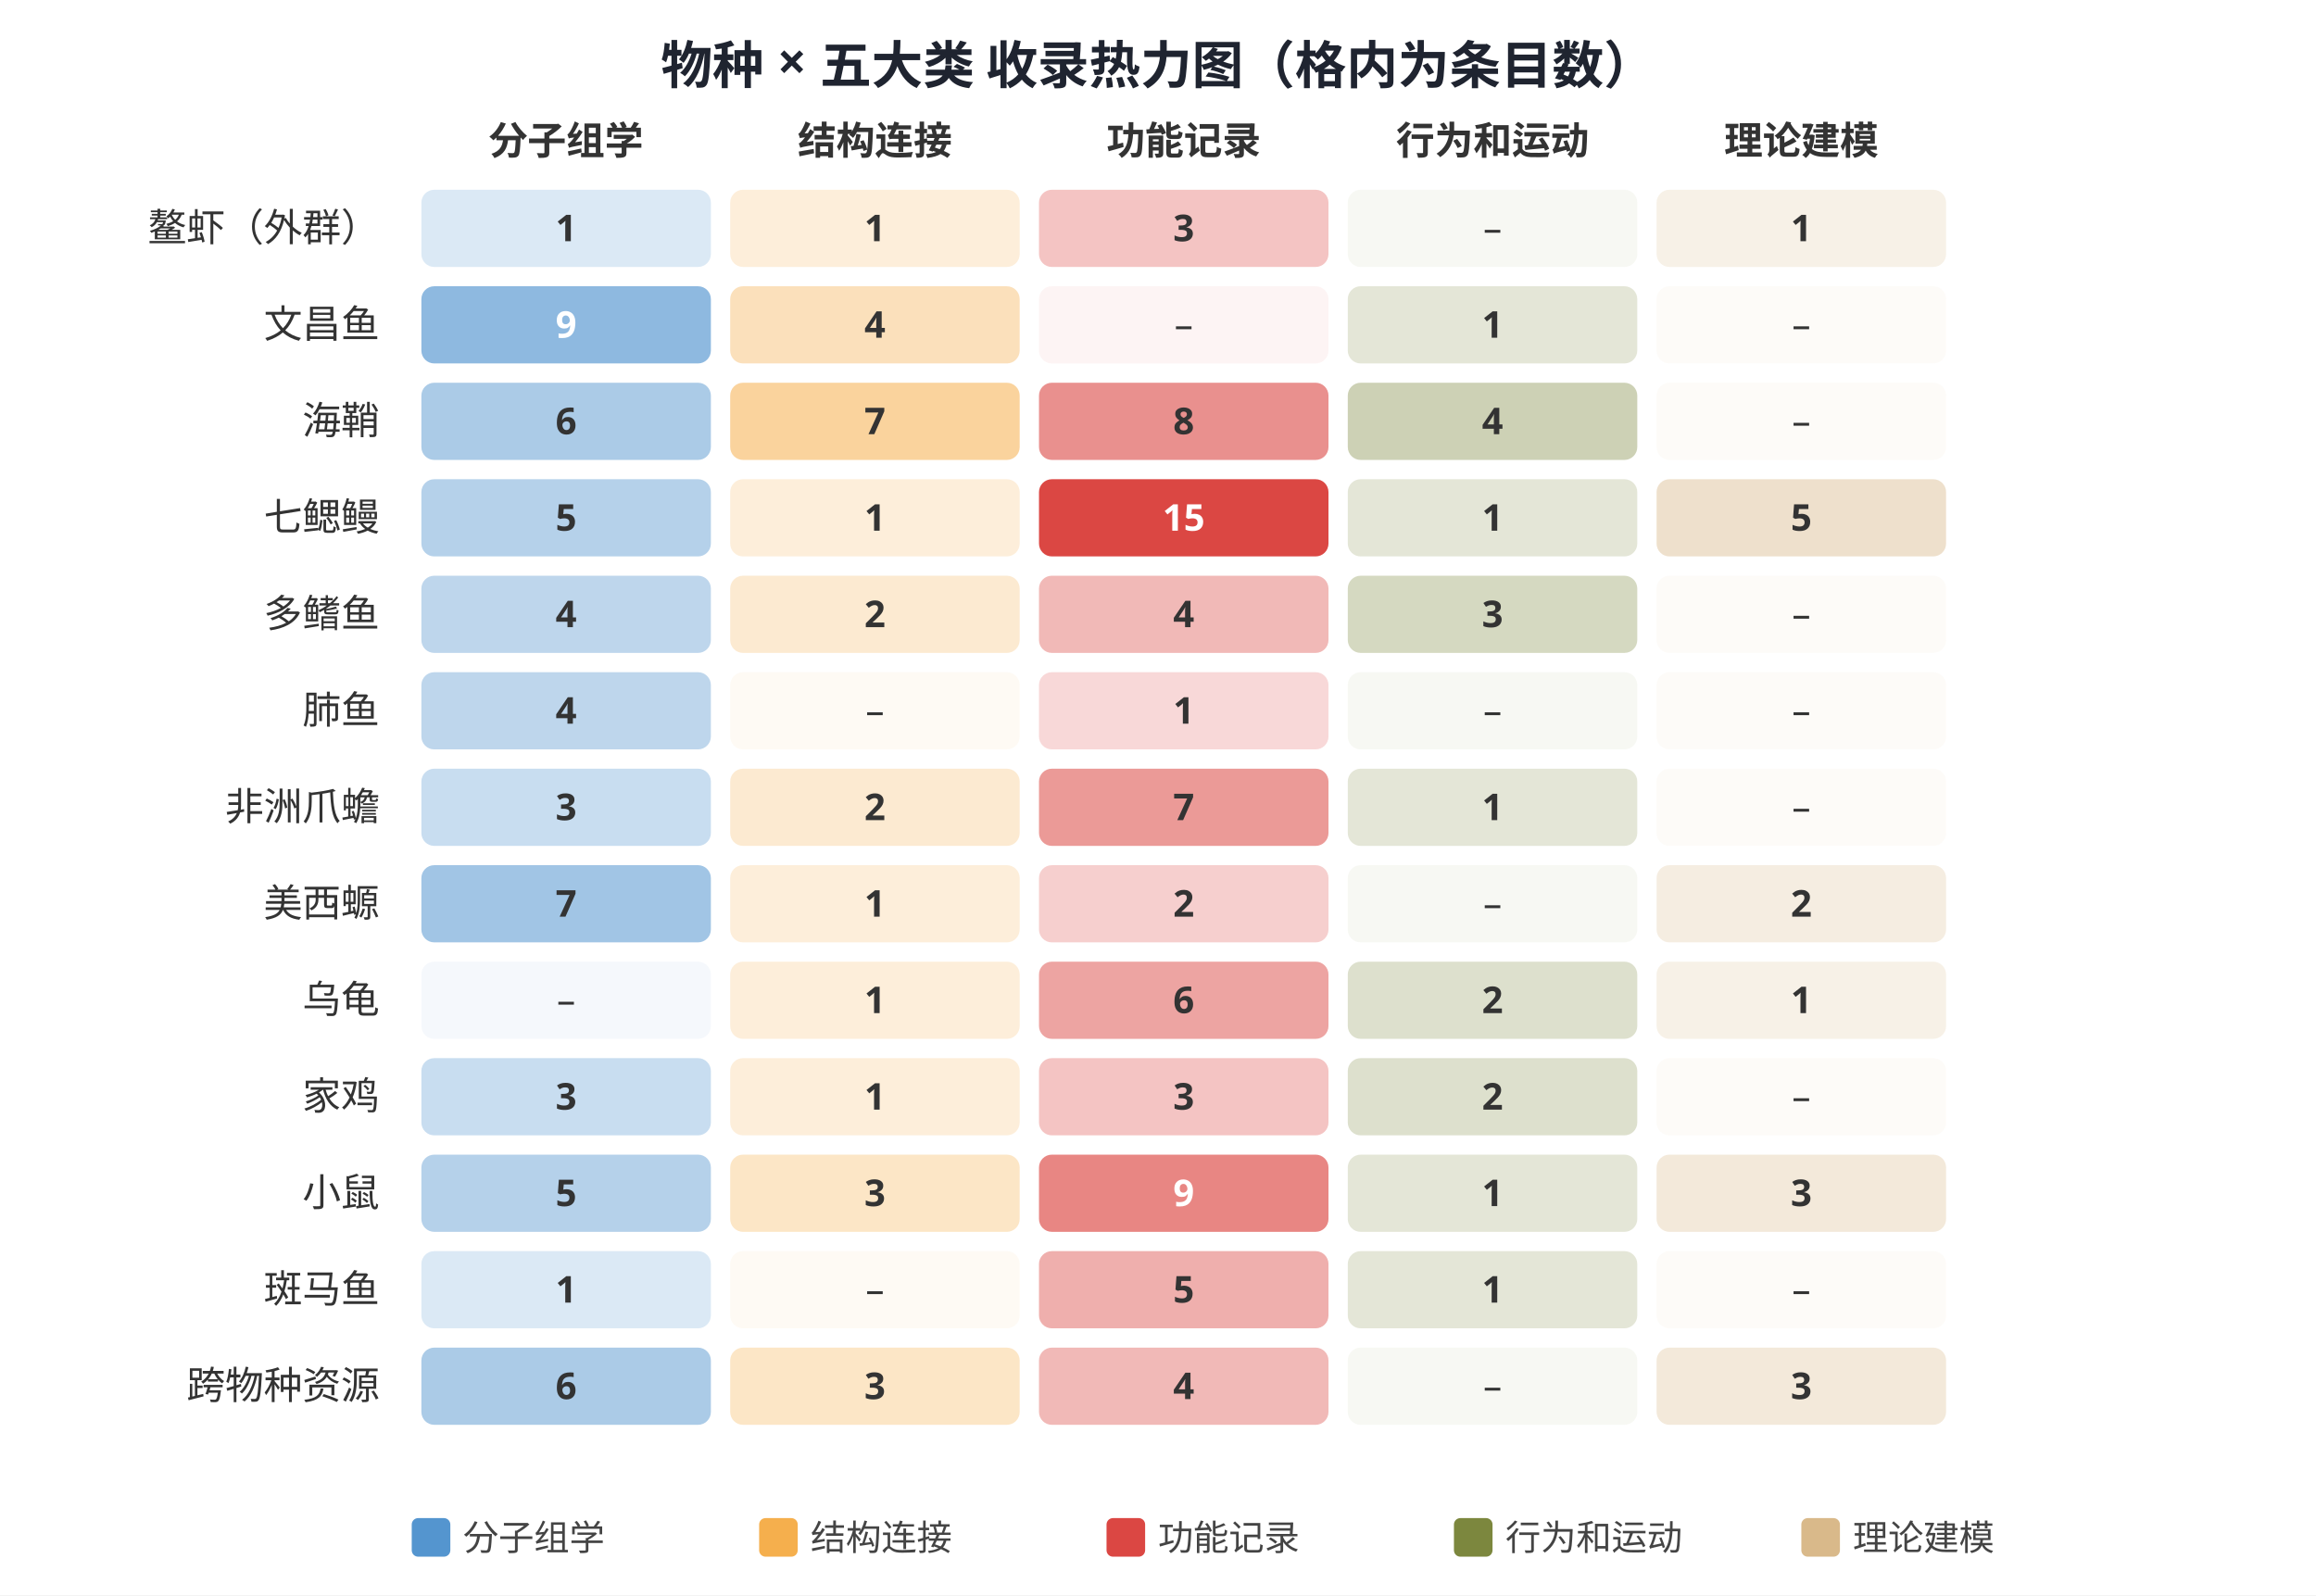
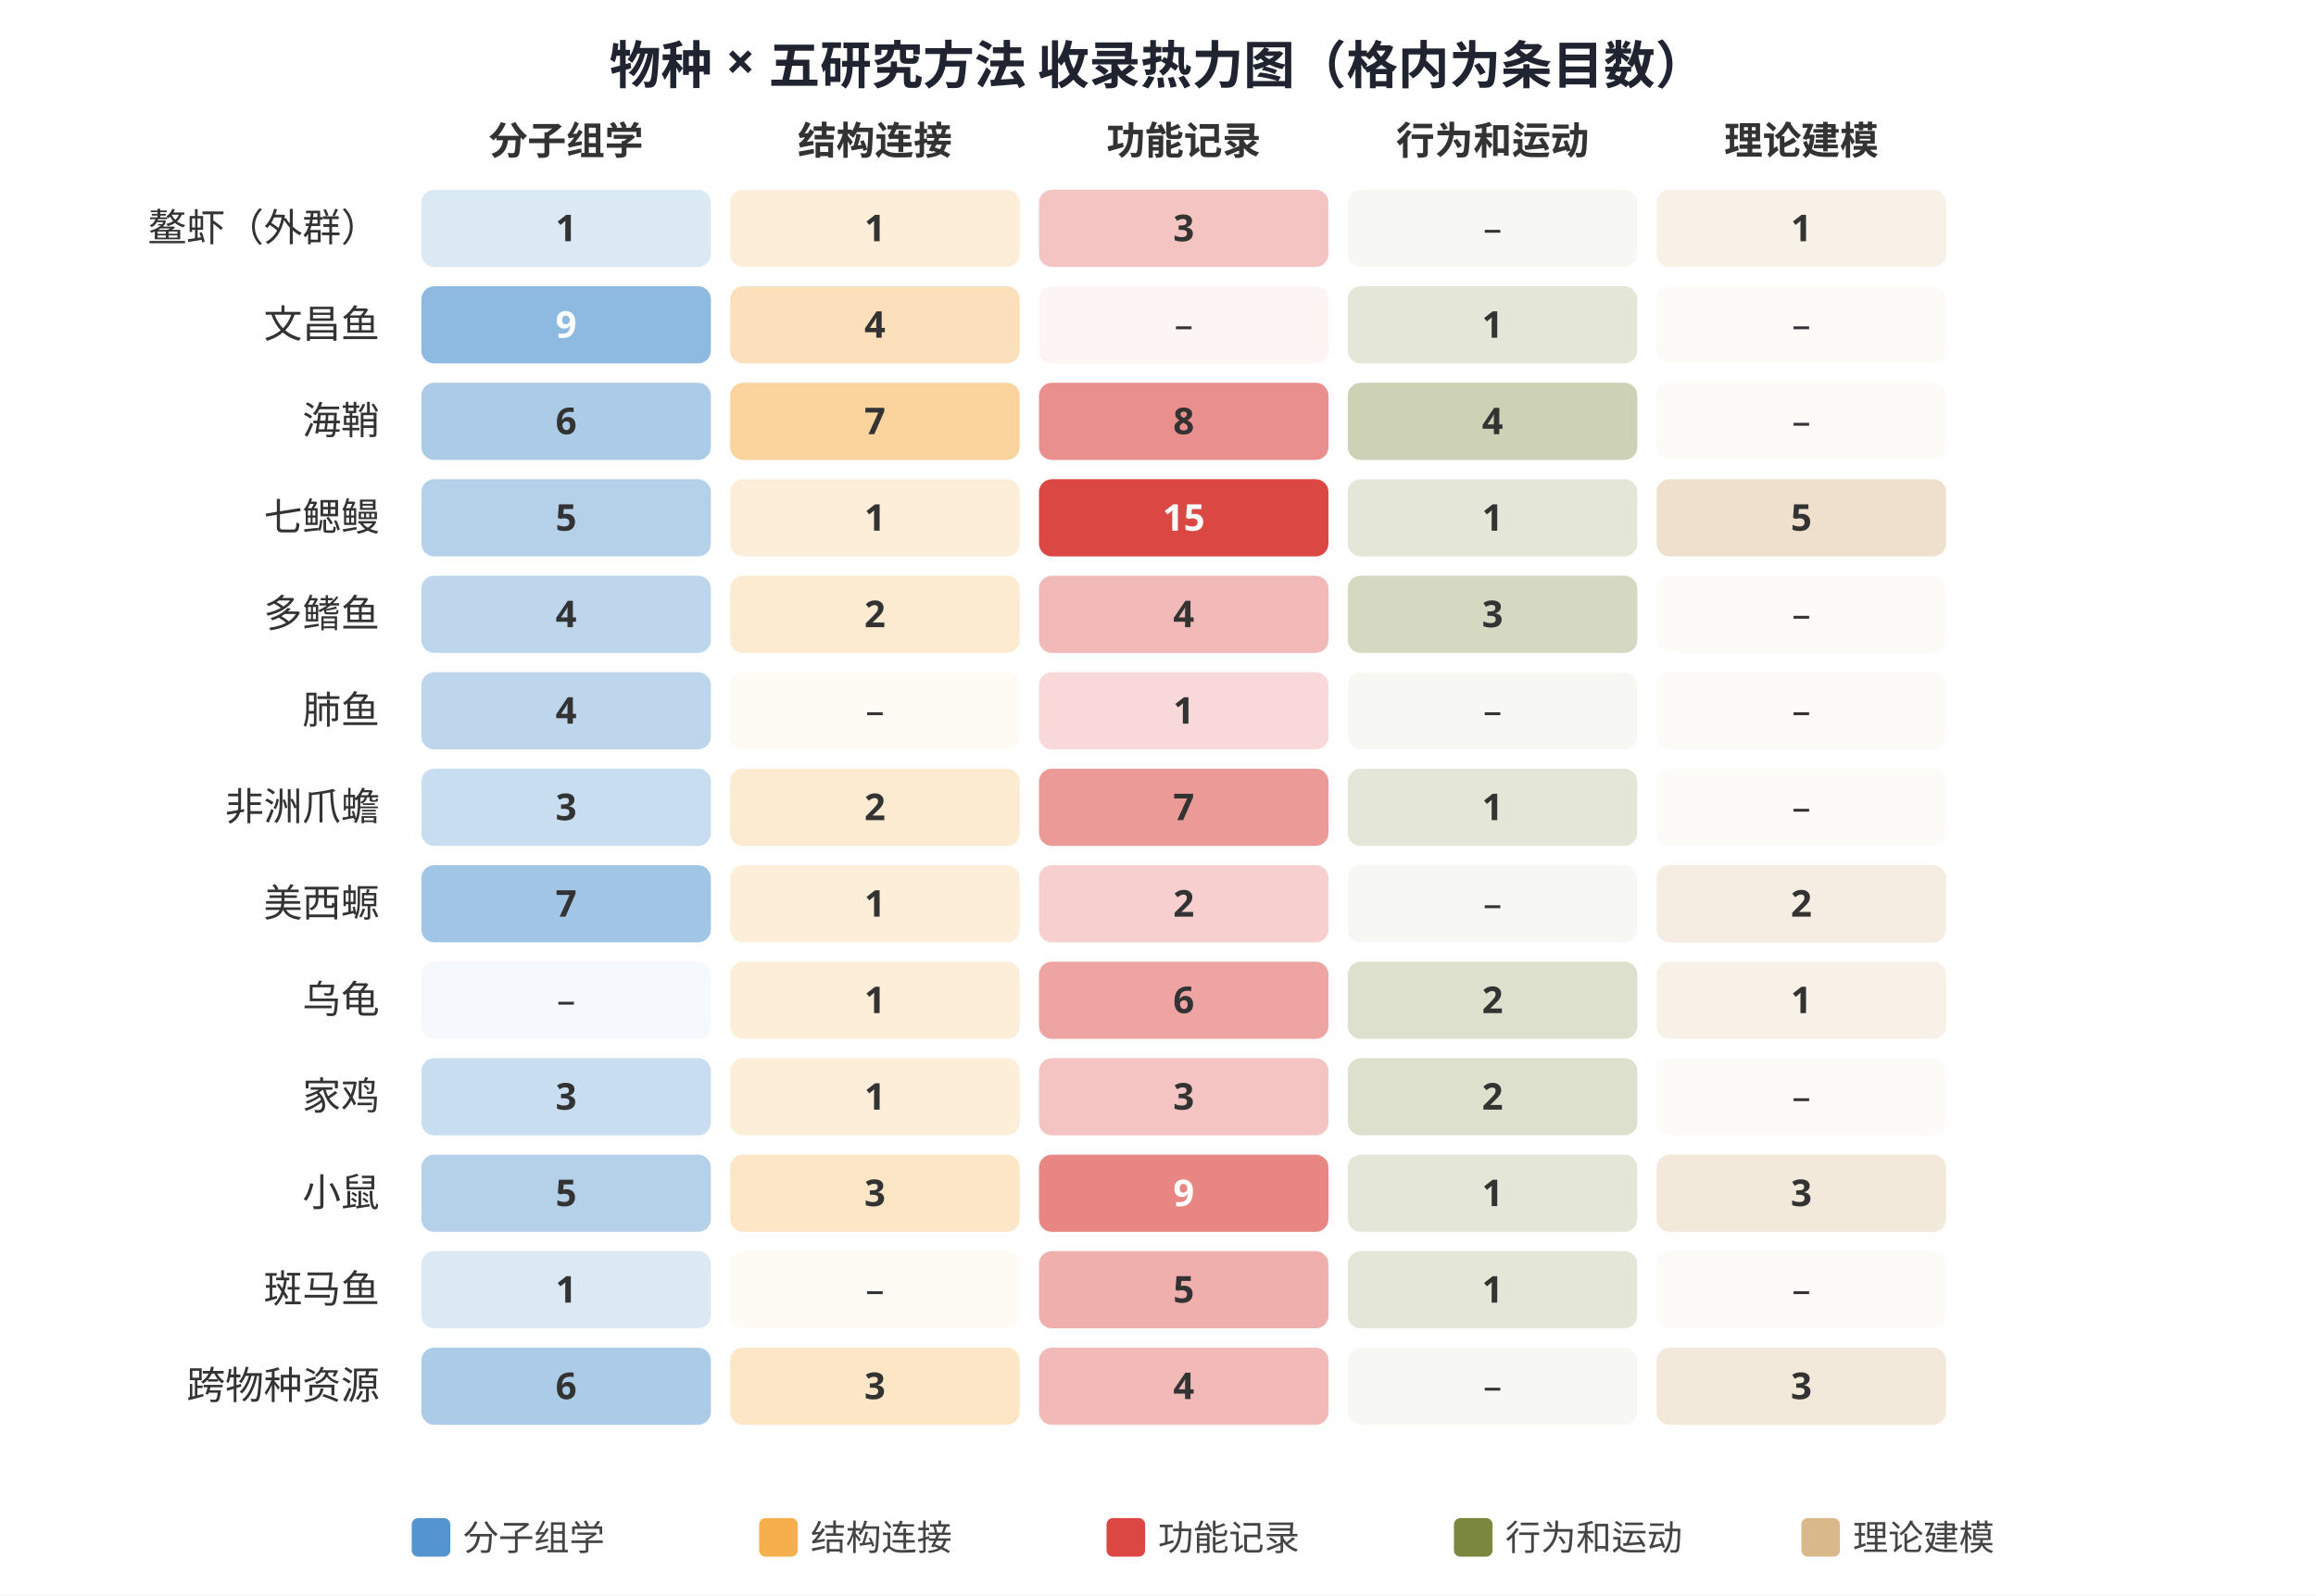
<svg xmlns="http://www.w3.org/2000/svg" viewBox="0 0 720 496" font-family="'Segoe UI','Microsoft YaHei',sans-serif">
  <rect width="720" height="496" fill="#ffffff" />
-   <text x="360" y="26" text-anchor="middle" font-size="16" font-weight="700" fill="#1f2430">物种 × 五大类 收录热力图（格内为条目数）</text>
+   <text x="360" y="26" text-anchor="middle" font-size="16" font-weight="700" fill="#1f2430">物种 × 五研究方法 收录热力图（格内为条目数）</text>
  <text x="176" y="48" text-anchor="middle" font-size="12" font-weight="600" fill="#333">分子组学</text>
  <text x="272" y="48" text-anchor="middle" font-size="12" font-weight="600" fill="#333">结构连接</text>
  <text x="368" y="48" text-anchor="middle" font-size="12" font-weight="600" fill="#333">功能记录</text>
  <text x="464" y="48" text-anchor="middle" font-size="12" font-weight="600" fill="#333">行为和运动</text>
  <text x="560" y="48" text-anchor="middle" font-size="12" font-weight="600" fill="#333">理论建模</text>
  <text x="118" y="75" text-anchor="end" font-size="12" fill="#333">鳌虾（外群）</text>
  <rect x="131" y="59" width="90" height="24" rx="4" fill="#5495cf" fill-opacity="0.21" />
  <text x="176" y="75" text-anchor="middle" font-size="11.5" font-weight="600" fill="#333">1</text>
  <rect x="227" y="59" width="90" height="24" rx="4" fill="#f5af4d" fill-opacity="0.21" />
  <text x="272" y="75" text-anchor="middle" font-size="11.5" font-weight="600" fill="#333">1</text>
  <rect x="323" y="59" width="90" height="24" rx="4" fill="#db4743" fill-opacity="0.32" />
  <text x="368" y="75" text-anchor="middle" font-size="11.5" font-weight="600" fill="#333">3</text>
  <rect x="419" y="59" width="90" height="24" rx="4" fill="#7c873e" fill-opacity="0.06" />
  <text x="464" y="75" text-anchor="middle" font-size="11.5" font-weight="400" fill="#333">–</text>
  <rect x="515" y="59" width="90" height="24" rx="4" fill="#d9b98a" fill-opacity="0.21" />
  <text x="560" y="75" text-anchor="middle" font-size="11.5" font-weight="600" fill="#333">1</text>
  <text x="118" y="105" text-anchor="end" font-size="12" fill="#333">文昌鱼</text>
  <rect x="131" y="89" width="90" height="24" rx="4" fill="#5495cf" fill-opacity="0.66" />
  <text x="176" y="105" text-anchor="middle" font-size="11.5" font-weight="600" fill="#fff">9</text>
  <rect x="227" y="89" width="90" height="24" rx="4" fill="#f5af4d" fill-opacity="0.38" />
  <text x="272" y="105" text-anchor="middle" font-size="11.5" font-weight="600" fill="#333">4</text>
  <rect x="323" y="89" width="90" height="24" rx="4" fill="#db4743" fill-opacity="0.06" />
  <text x="368" y="105" text-anchor="middle" font-size="11.5" font-weight="400" fill="#333">–</text>
  <rect x="419" y="89" width="90" height="24" rx="4" fill="#7c873e" fill-opacity="0.21" />
  <text x="464" y="105" text-anchor="middle" font-size="11.5" font-weight="600" fill="#333">1</text>
  <rect x="515" y="89" width="90" height="24" rx="4" fill="#d9b98a" fill-opacity="0.06" />
  <text x="560" y="105" text-anchor="middle" font-size="11.5" font-weight="400" fill="#333">–</text>
  <text x="118" y="135" text-anchor="end" font-size="12" fill="#333">海鞘</text>
  <rect x="131" y="119" width="90" height="24" rx="4" fill="#5495cf" fill-opacity="0.49" />
  <text x="176" y="135" text-anchor="middle" font-size="11.5" font-weight="600" fill="#333">6</text>
  <rect x="227" y="119" width="90" height="24" rx="4" fill="#f5af4d" fill-opacity="0.55" />
  <text x="272" y="135" text-anchor="middle" font-size="11.5" font-weight="600" fill="#333">7</text>
  <rect x="323" y="119" width="90" height="24" rx="4" fill="#db4743" fill-opacity="0.60" />
  <text x="368" y="135" text-anchor="middle" font-size="11.5" font-weight="600" fill="#333">8</text>
  <rect x="419" y="119" width="90" height="24" rx="4" fill="#7c873e" fill-opacity="0.38" />
  <text x="464" y="135" text-anchor="middle" font-size="11.5" font-weight="600" fill="#333">4</text>
  <rect x="515" y="119" width="90" height="24" rx="4" fill="#d9b98a" fill-opacity="0.06" />
  <text x="560" y="135" text-anchor="middle" font-size="11.5" font-weight="400" fill="#333">–</text>
  <text x="118" y="165" text-anchor="end" font-size="12" fill="#333">七鳃鳗</text>
  <rect x="131" y="149" width="90" height="24" rx="4" fill="#5495cf" fill-opacity="0.43" />
  <text x="176" y="165" text-anchor="middle" font-size="11.5" font-weight="600" fill="#333">5</text>
  <rect x="227" y="149" width="90" height="24" rx="4" fill="#f5af4d" fill-opacity="0.21" />
  <text x="272" y="165" text-anchor="middle" font-size="11.5" font-weight="600" fill="#333">1</text>
  <rect x="323" y="149" width="90" height="24" rx="4" fill="#db4743" fill-opacity="1.00" />
  <text x="368" y="165" text-anchor="middle" font-size="11.5" font-weight="600" fill="#fff">15</text>
  <rect x="419" y="149" width="90" height="24" rx="4" fill="#7c873e" fill-opacity="0.21" />
  <text x="464" y="165" text-anchor="middle" font-size="11.5" font-weight="600" fill="#333">1</text>
  <rect x="515" y="149" width="90" height="24" rx="4" fill="#d9b98a" fill-opacity="0.43" />
  <text x="560" y="165" text-anchor="middle" font-size="11.5" font-weight="600" fill="#333">5</text>
  <text x="118" y="195" text-anchor="end" font-size="12" fill="#333">多鳍鱼</text>
  <rect x="131" y="179" width="90" height="24" rx="4" fill="#5495cf" fill-opacity="0.38" />
  <text x="176" y="195" text-anchor="middle" font-size="11.5" font-weight="600" fill="#333">4</text>
  <rect x="227" y="179" width="90" height="24" rx="4" fill="#f5af4d" fill-opacity="0.26" />
  <text x="272" y="195" text-anchor="middle" font-size="11.5" font-weight="600" fill="#333">2</text>
  <rect x="323" y="179" width="90" height="24" rx="4" fill="#db4743" fill-opacity="0.38" />
  <text x="368" y="195" text-anchor="middle" font-size="11.5" font-weight="600" fill="#333">4</text>
  <rect x="419" y="179" width="90" height="24" rx="4" fill="#7c873e" fill-opacity="0.32" />
  <text x="464" y="195" text-anchor="middle" font-size="11.5" font-weight="600" fill="#333">3</text>
  <rect x="515" y="179" width="90" height="24" rx="4" fill="#d9b98a" fill-opacity="0.06" />
  <text x="560" y="195" text-anchor="middle" font-size="11.5" font-weight="400" fill="#333">–</text>
  <text x="118" y="225" text-anchor="end" font-size="12" fill="#333">肺鱼</text>
  <rect x="131" y="209" width="90" height="24" rx="4" fill="#5495cf" fill-opacity="0.38" />
  <text x="176" y="225" text-anchor="middle" font-size="11.5" font-weight="600" fill="#333">4</text>
  <rect x="227" y="209" width="90" height="24" rx="4" fill="#f5af4d" fill-opacity="0.06" />
  <text x="272" y="225" text-anchor="middle" font-size="11.5" font-weight="400" fill="#333">–</text>
  <rect x="323" y="209" width="90" height="24" rx="4" fill="#db4743" fill-opacity="0.21" />
  <text x="368" y="225" text-anchor="middle" font-size="11.5" font-weight="600" fill="#333">1</text>
  <rect x="419" y="209" width="90" height="24" rx="4" fill="#7c873e" fill-opacity="0.06" />
  <text x="464" y="225" text-anchor="middle" font-size="11.5" font-weight="400" fill="#333">–</text>
  <rect x="515" y="209" width="90" height="24" rx="4" fill="#d9b98a" fill-opacity="0.06" />
  <text x="560" y="225" text-anchor="middle" font-size="11.5" font-weight="400" fill="#333">–</text>
  <text x="118" y="255" text-anchor="end" font-size="12" fill="#333">非洲爪蟾</text>
  <rect x="131" y="239" width="90" height="24" rx="4" fill="#5495cf" fill-opacity="0.32" />
  <text x="176" y="255" text-anchor="middle" font-size="11.5" font-weight="600" fill="#333">3</text>
  <rect x="227" y="239" width="90" height="24" rx="4" fill="#f5af4d" fill-opacity="0.26" />
  <text x="272" y="255" text-anchor="middle" font-size="11.5" font-weight="600" fill="#333">2</text>
  <rect x="323" y="239" width="90" height="24" rx="4" fill="#db4743" fill-opacity="0.55" />
  <text x="368" y="255" text-anchor="middle" font-size="11.5" font-weight="600" fill="#333">7</text>
  <rect x="419" y="239" width="90" height="24" rx="4" fill="#7c873e" fill-opacity="0.21" />
  <text x="464" y="255" text-anchor="middle" font-size="11.5" font-weight="600" fill="#333">1</text>
  <rect x="515" y="239" width="90" height="24" rx="4" fill="#d9b98a" fill-opacity="0.06" />
  <text x="560" y="255" text-anchor="middle" font-size="11.5" font-weight="400" fill="#333">–</text>
  <text x="118" y="285" text-anchor="end" font-size="12" fill="#333">美西螈</text>
  <rect x="131" y="269" width="90" height="24" rx="4" fill="#5495cf" fill-opacity="0.55" />
  <text x="176" y="285" text-anchor="middle" font-size="11.5" font-weight="600" fill="#333">7</text>
  <rect x="227" y="269" width="90" height="24" rx="4" fill="#f5af4d" fill-opacity="0.21" />
  <text x="272" y="285" text-anchor="middle" font-size="11.5" font-weight="600" fill="#333">1</text>
  <rect x="323" y="269" width="90" height="24" rx="4" fill="#db4743" fill-opacity="0.26" />
  <text x="368" y="285" text-anchor="middle" font-size="11.5" font-weight="600" fill="#333">2</text>
  <rect x="419" y="269" width="90" height="24" rx="4" fill="#7c873e" fill-opacity="0.06" />
  <text x="464" y="285" text-anchor="middle" font-size="11.5" font-weight="400" fill="#333">–</text>
  <rect x="515" y="269" width="90" height="24" rx="4" fill="#d9b98a" fill-opacity="0.26" />
  <text x="560" y="285" text-anchor="middle" font-size="11.5" font-weight="600" fill="#333">2</text>
  <text x="118" y="315" text-anchor="end" font-size="12" fill="#333">乌龟</text>
  <rect x="131" y="299" width="90" height="24" rx="4" fill="#5495cf" fill-opacity="0.06" />
  <text x="176" y="315" text-anchor="middle" font-size="11.5" font-weight="400" fill="#333">–</text>
  <rect x="227" y="299" width="90" height="24" rx="4" fill="#f5af4d" fill-opacity="0.21" />
  <text x="272" y="315" text-anchor="middle" font-size="11.5" font-weight="600" fill="#333">1</text>
  <rect x="323" y="299" width="90" height="24" rx="4" fill="#db4743" fill-opacity="0.49" />
  <text x="368" y="315" text-anchor="middle" font-size="11.5" font-weight="600" fill="#333">6</text>
  <rect x="419" y="299" width="90" height="24" rx="4" fill="#7c873e" fill-opacity="0.26" />
  <text x="464" y="315" text-anchor="middle" font-size="11.5" font-weight="600" fill="#333">2</text>
  <rect x="515" y="299" width="90" height="24" rx="4" fill="#d9b98a" fill-opacity="0.21" />
  <text x="560" y="315" text-anchor="middle" font-size="11.5" font-weight="600" fill="#333">1</text>
  <text x="118" y="345" text-anchor="end" font-size="12" fill="#333">家鸡</text>
  <rect x="131" y="329" width="90" height="24" rx="4" fill="#5495cf" fill-opacity="0.32" />
  <text x="176" y="345" text-anchor="middle" font-size="11.5" font-weight="600" fill="#333">3</text>
  <rect x="227" y="329" width="90" height="24" rx="4" fill="#f5af4d" fill-opacity="0.21" />
  <text x="272" y="345" text-anchor="middle" font-size="11.5" font-weight="600" fill="#333">1</text>
  <rect x="323" y="329" width="90" height="24" rx="4" fill="#db4743" fill-opacity="0.32" />
  <text x="368" y="345" text-anchor="middle" font-size="11.5" font-weight="600" fill="#333">3</text>
  <rect x="419" y="329" width="90" height="24" rx="4" fill="#7c873e" fill-opacity="0.26" />
  <text x="464" y="345" text-anchor="middle" font-size="11.5" font-weight="600" fill="#333">2</text>
  <rect x="515" y="329" width="90" height="24" rx="4" fill="#d9b98a" fill-opacity="0.06" />
  <text x="560" y="345" text-anchor="middle" font-size="11.5" font-weight="400" fill="#333">–</text>
  <text x="118" y="375" text-anchor="end" font-size="12" fill="#333">小鼠</text>
  <rect x="131" y="359" width="90" height="24" rx="4" fill="#5495cf" fill-opacity="0.43" />
  <text x="176" y="375" text-anchor="middle" font-size="11.5" font-weight="600" fill="#333">5</text>
  <rect x="227" y="359" width="90" height="24" rx="4" fill="#f5af4d" fill-opacity="0.32" />
  <text x="272" y="375" text-anchor="middle" font-size="11.5" font-weight="600" fill="#333">3</text>
  <rect x="323" y="359" width="90" height="24" rx="4" fill="#db4743" fill-opacity="0.66" />
  <text x="368" y="375" text-anchor="middle" font-size="11.5" font-weight="600" fill="#fff">9</text>
  <rect x="419" y="359" width="90" height="24" rx="4" fill="#7c873e" fill-opacity="0.21" />
  <text x="464" y="375" text-anchor="middle" font-size="11.5" font-weight="600" fill="#333">1</text>
  <rect x="515" y="359" width="90" height="24" rx="4" fill="#d9b98a" fill-opacity="0.32" />
  <text x="560" y="375" text-anchor="middle" font-size="11.5" font-weight="600" fill="#333">3</text>
  <text x="118" y="405" text-anchor="end" font-size="12" fill="#333">斑马鱼</text>
  <rect x="131" y="389" width="90" height="24" rx="4" fill="#5495cf" fill-opacity="0.21" />
  <text x="176" y="405" text-anchor="middle" font-size="11.5" font-weight="600" fill="#333">1</text>
  <rect x="227" y="389" width="90" height="24" rx="4" fill="#f5af4d" fill-opacity="0.06" />
  <text x="272" y="405" text-anchor="middle" font-size="11.5" font-weight="400" fill="#333">–</text>
  <rect x="323" y="389" width="90" height="24" rx="4" fill="#db4743" fill-opacity="0.43" />
  <text x="368" y="405" text-anchor="middle" font-size="11.5" font-weight="600" fill="#333">5</text>
  <rect x="419" y="389" width="90" height="24" rx="4" fill="#7c873e" fill-opacity="0.21" />
  <text x="464" y="405" text-anchor="middle" font-size="11.5" font-weight="600" fill="#333">1</text>
  <rect x="515" y="389" width="90" height="24" rx="4" fill="#d9b98a" fill-opacity="0.06" />
  <text x="560" y="405" text-anchor="middle" font-size="11.5" font-weight="400" fill="#333">–</text>
  <text x="118" y="435" text-anchor="end" font-size="12" fill="#333">跨物种资源</text>
  <rect x="131" y="419" width="90" height="24" rx="4" fill="#5495cf" fill-opacity="0.49" />
  <text x="176" y="435" text-anchor="middle" font-size="11.5" font-weight="600" fill="#333">6</text>
  <rect x="227" y="419" width="90" height="24" rx="4" fill="#f5af4d" fill-opacity="0.32" />
  <text x="272" y="435" text-anchor="middle" font-size="11.5" font-weight="600" fill="#333">3</text>
  <rect x="323" y="419" width="90" height="24" rx="4" fill="#db4743" fill-opacity="0.38" />
  <text x="368" y="435" text-anchor="middle" font-size="11.5" font-weight="600" fill="#333">4</text>
  <rect x="419" y="419" width="90" height="24" rx="4" fill="#7c873e" fill-opacity="0.06" />
  <text x="464" y="435" text-anchor="middle" font-size="11.5" font-weight="400" fill="#333">–</text>
  <rect x="515" y="419" width="90" height="24" rx="4" fill="#d9b98a" fill-opacity="0.32" />
  <text x="560" y="435" text-anchor="middle" font-size="11.5" font-weight="600" fill="#333">3</text>
  <rect x="128" y="472" width="12" height="12" rx="2" fill="#5495cf" />
  <text x="144" y="482" font-size="11" fill="#444">分子组学</text>
  <rect x="236" y="472" width="12" height="12" rx="2" fill="#f5af4d" />
  <text x="252" y="482" font-size="11" fill="#444">结构连接</text>
  <rect x="344" y="472" width="12" height="12" rx="2" fill="#db4743" />
  <text x="360" y="482" font-size="11" fill="#444">功能记录</text>
  <rect x="452" y="472" width="12" height="12" rx="2" fill="#7c873e" />
  <text x="468" y="482" font-size="11" fill="#444">行为和运动</text>
  <rect x="560" y="472" width="12" height="12" rx="2" fill="#d9b98a" />
  <text x="576" y="482" font-size="11" fill="#444">理论建模</text>
</svg>
